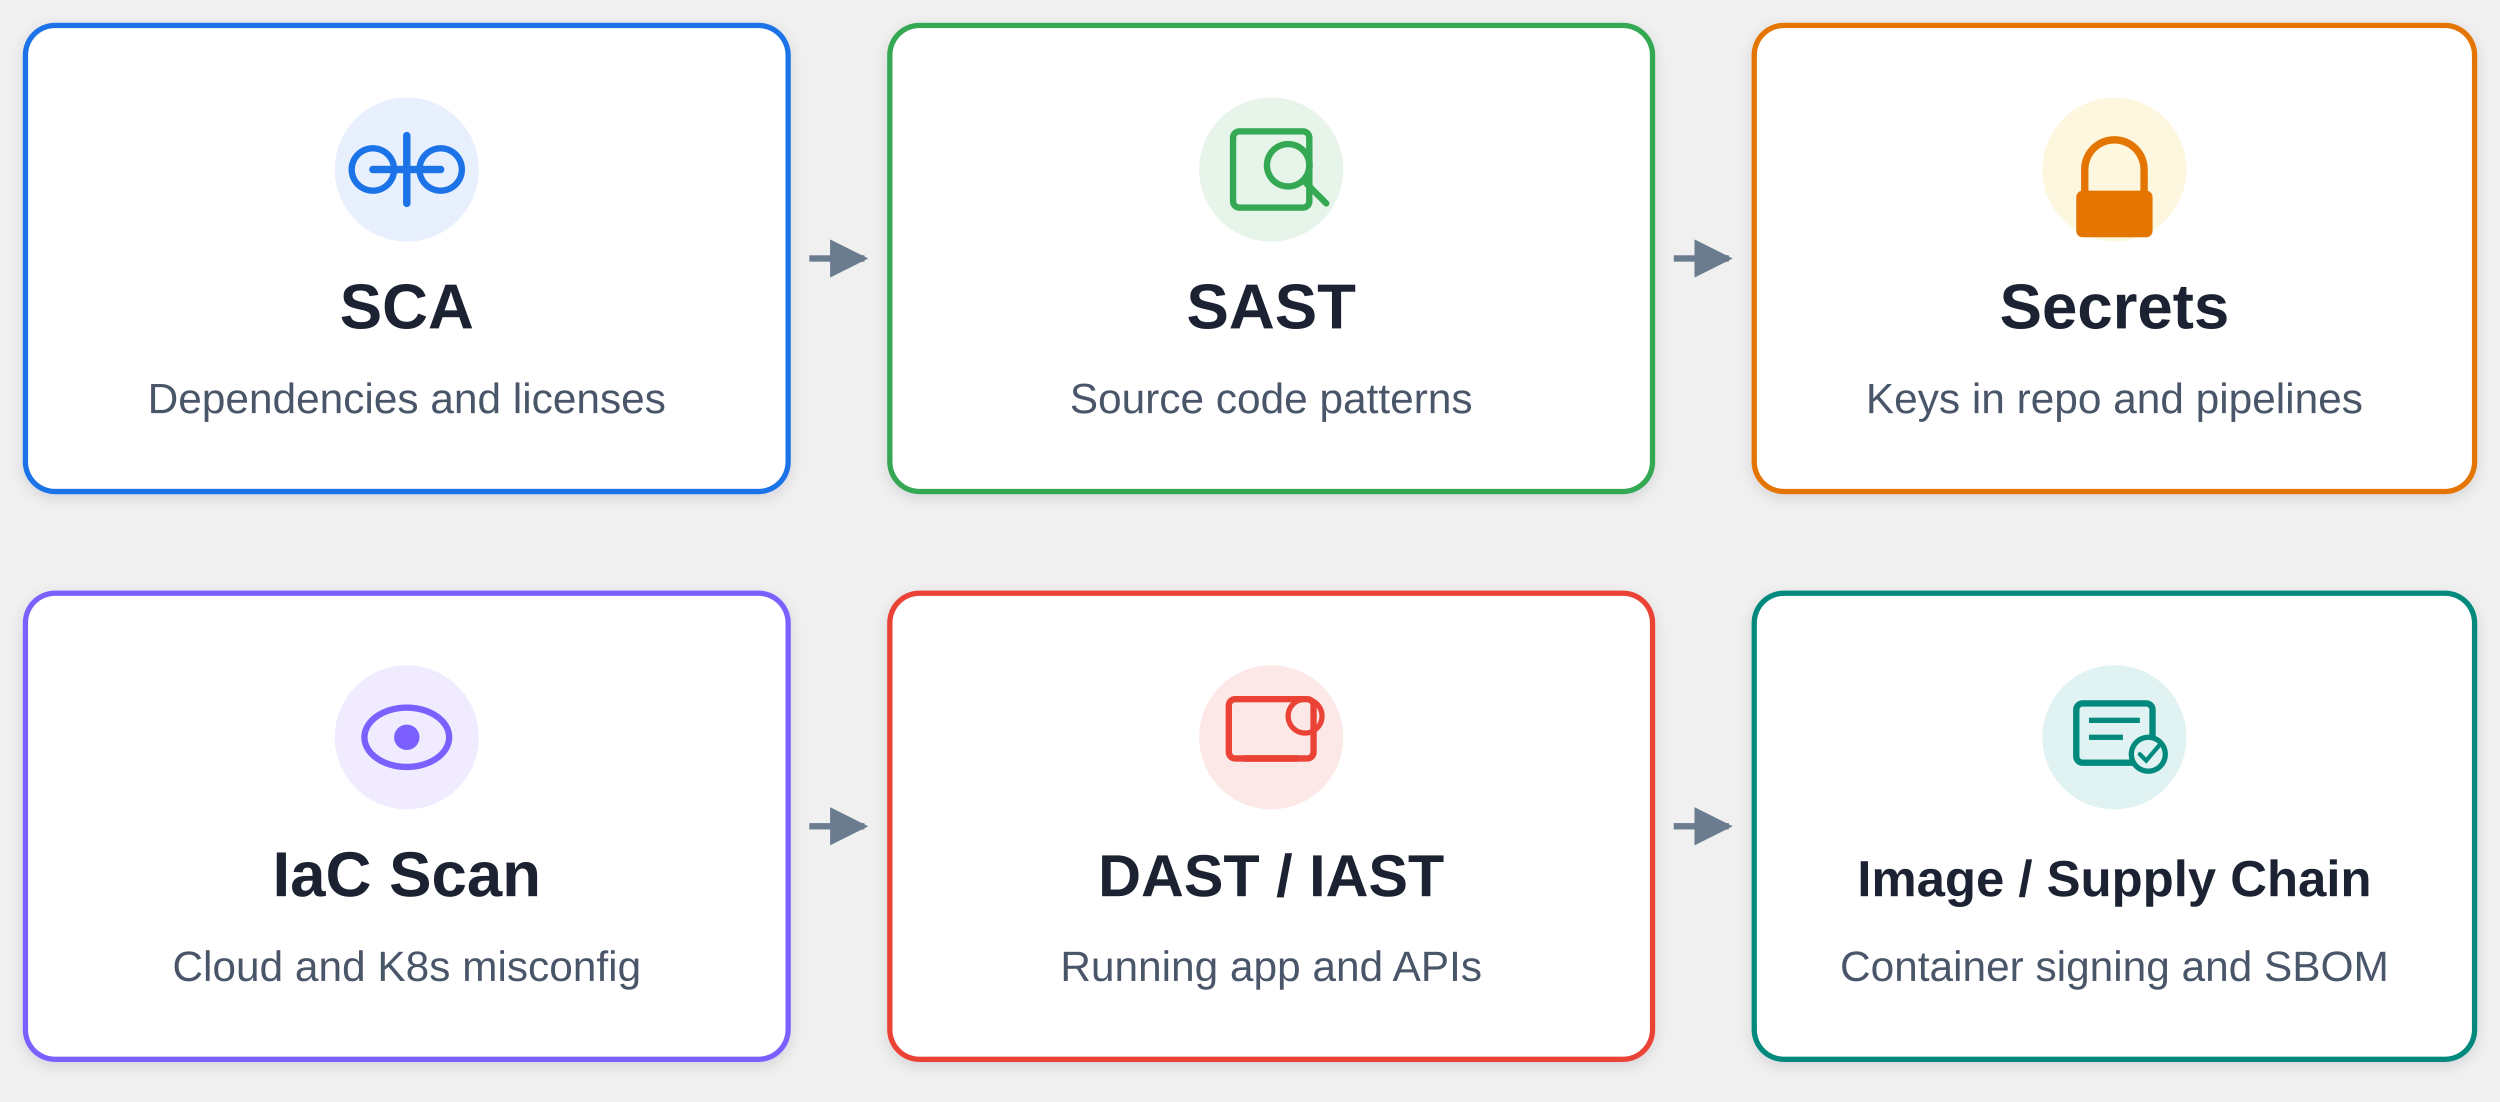
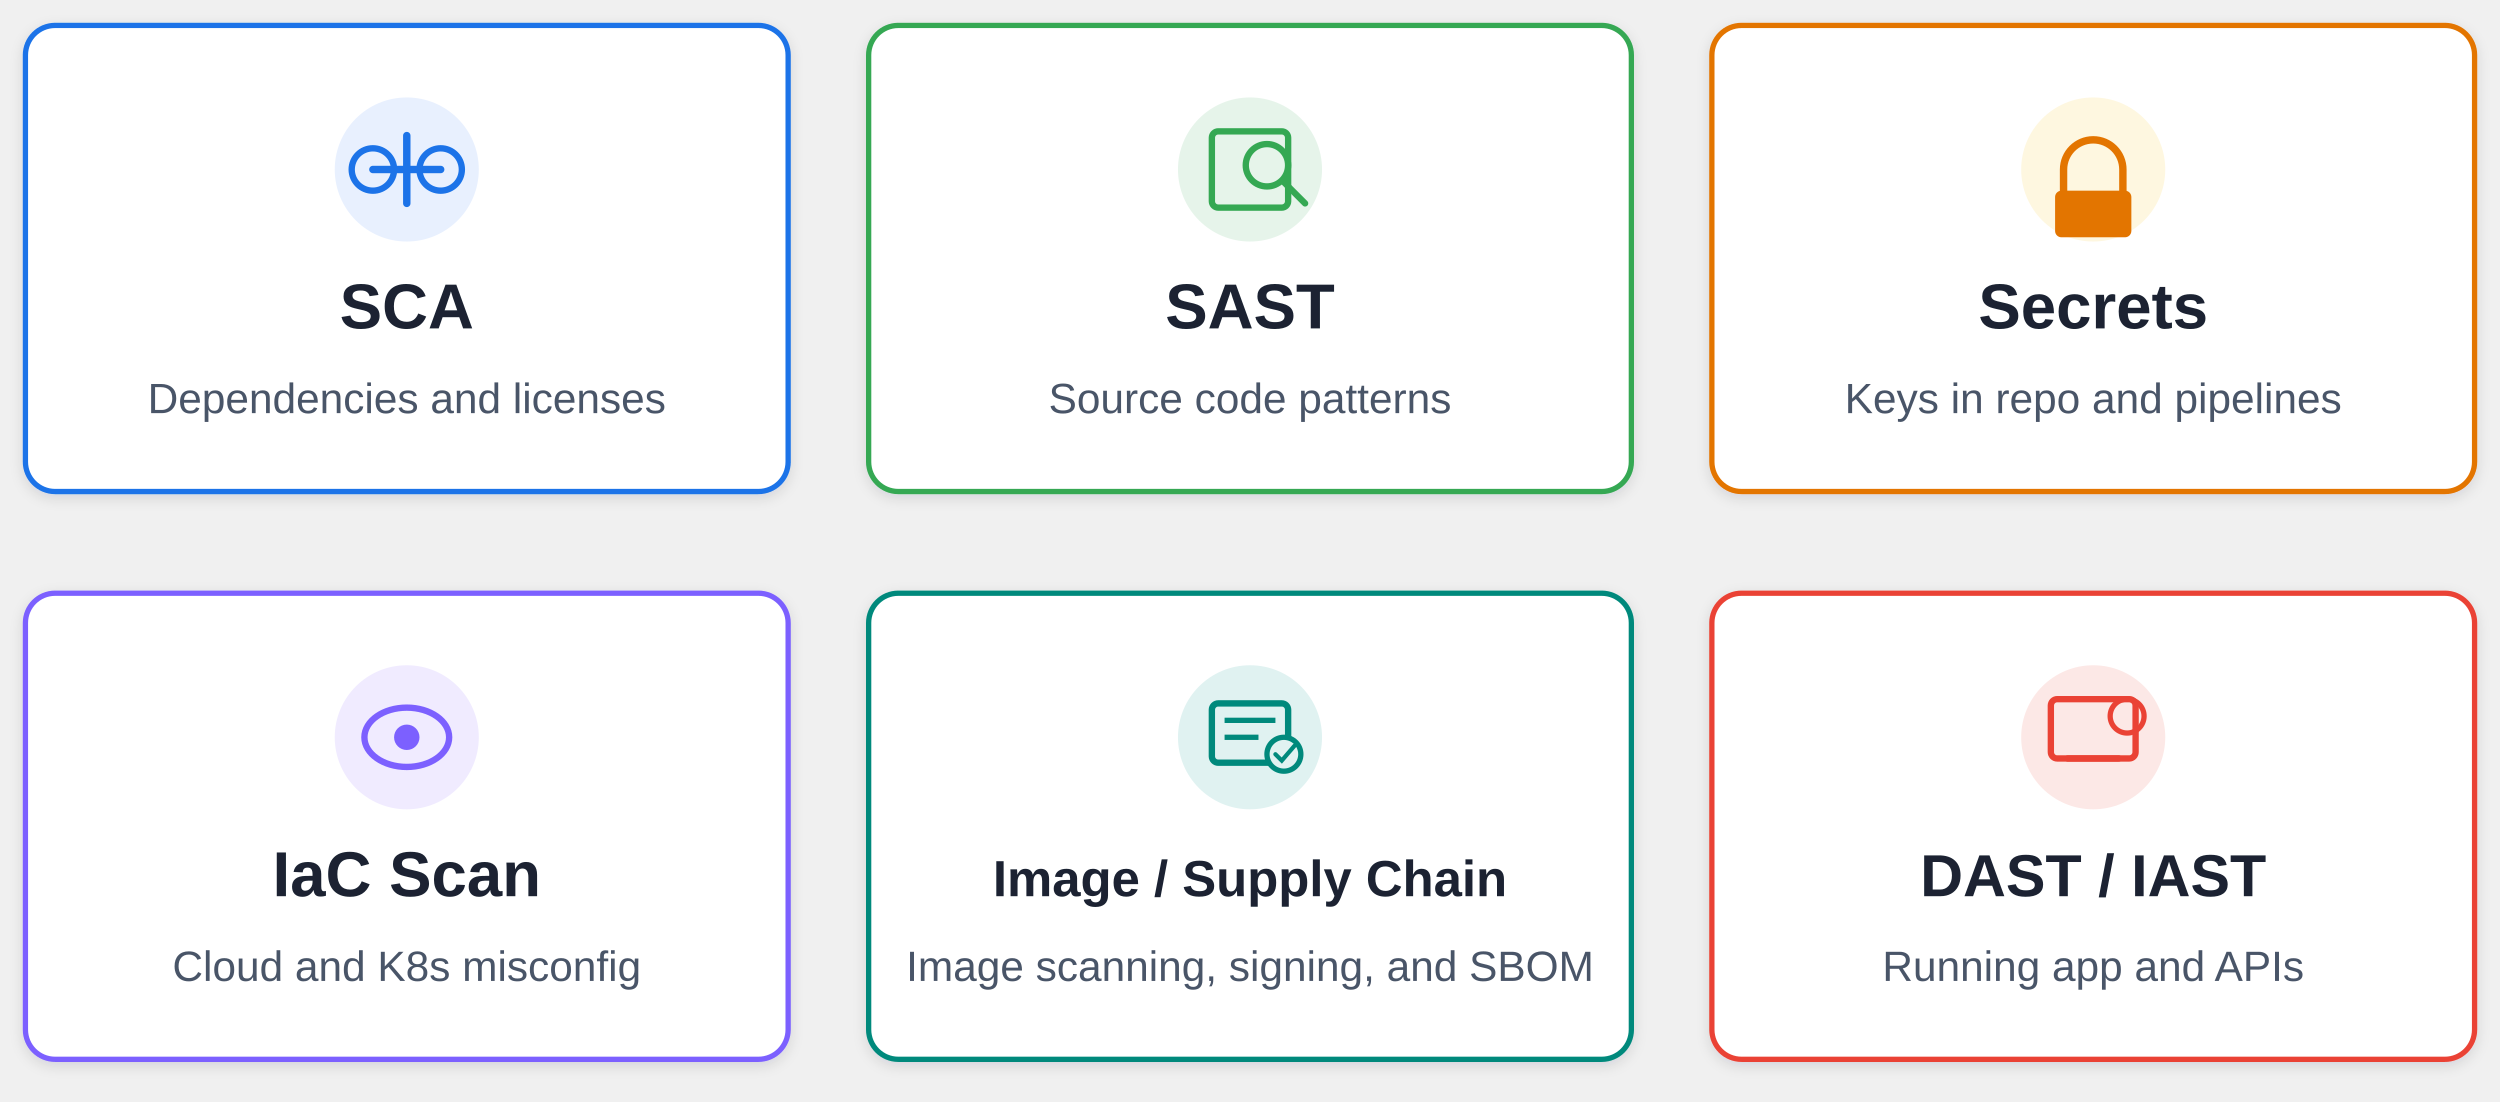
<svg xmlns="http://www.w3.org/2000/svg" viewBox="0 0 1180 520" width="1180" height="520" font-family="Segoe UI, Helvetica Neue, Arial, sans-serif">
  <defs>
    <filter id="shadow" x="-4%" y="-4%" width="108%" height="112%">
      <feDropShadow dx="0" dy="2" stdDeviation="3" flood-color="#1a2332" flood-opacity="0.12" />
    </filter>
-     <marker id="arr" viewBox="0 0 10 10" refX="9" refY="5" markerWidth="6" markerHeight="6" orient="auto">
-       <path d="M0,0 L10,5 L0,10 z" fill="#6b7c8f" />
-     </marker>
  </defs>
  <g filter="url(#shadow)">
    <rect x="12" y="12" width="360" height="220" rx="14" fill="#ffffff" stroke="#1a73e8" stroke-width="2.5" />
    <circle cx="192" cy="80" r="34" fill="#e8f0fe" />
    <path d="M176,80 h32 M192,64 v32" stroke="#1a73e8" stroke-width="3.5" stroke-linecap="round" />
    <circle cx="176" cy="80" r="10" fill="none" stroke="#1a73e8" stroke-width="3" />
    <circle cx="208" cy="80" r="10" fill="none" stroke="#1a73e8" stroke-width="3" />
    <text x="192" y="155" text-anchor="middle" font-size="30" font-weight="700" fill="#1a2332">SCA</text>
    <text x="192" y="195" text-anchor="middle" font-size="20" fill="#4a5568">Dependencies and licenses</text>
  </g>
-   <line x1="382" y1="122" x2="408" y2="122" stroke="#6b7c8f" stroke-width="3" marker-end="url(#arr)" />
  <g filter="url(#shadow)">
-     <rect x="420" y="12" width="360" height="220" rx="14" fill="#ffffff" stroke="#34a853" stroke-width="2.5" />
-     <circle cx="600" cy="80" r="34" fill="#e6f4ea" />
-     <rect x="582" y="62" width="36" height="36" rx="3" fill="none" stroke="#34a853" stroke-width="3" />
-     <circle cx="608" cy="78" r="10" fill="none" stroke="#34a853" stroke-width="3" />
-     <line x1="616" y1="86" x2="626" y2="96" stroke="#34a853" stroke-width="3" stroke-linecap="round" />
-     <text x="600" y="155" text-anchor="middle" font-size="30" font-weight="700" fill="#1a2332">SAST</text>
-     <text x="600" y="195" text-anchor="middle" font-size="20" fill="#4a5568">Source code patterns</text>
+     <rect x="410" y="12" width="360" height="220" rx="14" fill="#ffffff" stroke="#34a853" stroke-width="2.5" />
+     <circle cx="590" cy="80" r="34" fill="#e6f4ea" />
+     <rect x="572" y="62" width="36" height="36" rx="3" fill="none" stroke="#34a853" stroke-width="3" />
+     <circle cx="598" cy="78" r="10" fill="none" stroke="#34a853" stroke-width="3" />
+     <line x1="606" y1="86" x2="616" y2="96" stroke="#34a853" stroke-width="3" stroke-linecap="round" />
+     <text x="590" y="155" text-anchor="middle" font-size="30" font-weight="700" fill="#1a2332">SAST</text>
+     <text x="590" y="195" text-anchor="middle" font-size="20" fill="#4a5568">Source code patterns</text>
  </g>
-   <line x1="790" y1="122" x2="816" y2="122" stroke="#6b7c8f" stroke-width="3" marker-end="url(#arr)" />
  <g filter="url(#shadow)">
-     <rect x="828" y="12" width="340" height="220" rx="14" fill="#ffffff" stroke="#e37400" stroke-width="2.5" />
-     <circle cx="998" cy="80" r="34" fill="#fef7e0" />
-     <path d="M984,92 v-12 a14,14 0 1 1 28,0 v12" fill="none" stroke="#e37400" stroke-width="3.5" />
-     <rect x="980" y="90" width="36" height="22" rx="3" fill="#e37400" />
-     <text x="998" y="155" text-anchor="middle" font-size="30" font-weight="700" fill="#1a2332">Secrets</text>
-     <text x="998" y="195" text-anchor="middle" font-size="20" fill="#4a5568">Keys in repo and pipelines</text>
+     <rect x="808" y="12" width="360" height="220" rx="14" fill="#ffffff" stroke="#e37400" stroke-width="2.5" />
+     <circle cx="988" cy="80" r="34" fill="#fef7e0" />
+     <path d="M974,92 v-12 a14,14 0 1 1 28,0 v12" fill="none" stroke="#e37400" stroke-width="3.5" />
+     <rect x="970" y="90" width="36" height="22" rx="3" fill="#e37400" />
+     <text x="988" y="155" text-anchor="middle" font-size="30" font-weight="700" fill="#1a2332">Secrets</text>
+     <text x="988" y="195" text-anchor="middle" font-size="20" fill="#4a5568">Keys in repo and pipelines</text>
  </g>
  <g filter="url(#shadow)">
    <rect x="12" y="280" width="360" height="220" rx="14" fill="#ffffff" stroke="#7b61ff" stroke-width="2.5" />
    <circle cx="192" cy="348" r="34" fill="#f0ebff" />
    <path d="M172,348 a20,14 0 1 1 40,0 a20,14 0 1 1 -40,0" fill="none" stroke="#7b61ff" stroke-width="3" />
    <circle cx="192" cy="348" r="6" fill="#7b61ff" />
    <text x="192" y="423" text-anchor="middle" font-size="30" font-weight="700" fill="#1a2332">IaC Scan</text>
    <text x="192" y="463" text-anchor="middle" font-size="20" fill="#4a5568">Cloud and K8s misconfig</text>
  </g>
-   <line x1="382" y1="390" x2="408" y2="390" stroke="#6b7c8f" stroke-width="3" marker-end="url(#arr)" />
  <g filter="url(#shadow)">
-     <rect x="420" y="280" width="360" height="220" rx="14" fill="#ffffff" stroke="#ea4335" stroke-width="2.5" />
-     <circle cx="600" cy="348" r="34" fill="#fce8e6" />
-     <rect x="580" y="330" width="40" height="28" rx="3" fill="none" stroke="#ea4335" stroke-width="3" />
-     <path d="M588,358 h24" stroke="#ea4335" stroke-width="3" stroke-linecap="round" />
-     <circle cx="616" cy="338" r="8" fill="none" stroke="#ea4335" stroke-width="2.5" />
-     <text x="600" y="423" text-anchor="middle" font-size="28" font-weight="700" fill="#1a2332">DAST / IAST</text>
-     <text x="600" y="463" text-anchor="middle" font-size="20" fill="#4a5568">Running app and APIs</text>
+     <rect x="410" y="280" width="360" height="220" rx="14" fill="#ffffff" stroke="#00897b" stroke-width="2.5" />
+     <circle cx="590" cy="348" r="34" fill="#e0f2f1" />
+     <rect x="572" y="332" width="36" height="28" rx="3" fill="none" stroke="#00897b" stroke-width="3" />
+     <path d="M578,340 h24 M578,348 h16" stroke="#00897b" stroke-width="2.5" />
+     <circle cx="606" cy="356" r="8" fill="#e0f2f1" stroke="#00897b" stroke-width="2.5" />
+     <path d="M602,356 l3,3 l6,-7" fill="none" stroke="#00897b" stroke-width="2" stroke-linecap="round" />
+     <text x="590" y="423" text-anchor="middle" font-size="24" font-weight="700" fill="#1a2332">Image / Supply Chain</text>
+     <text x="590" y="463" text-anchor="middle" font-size="20" fill="#4a5568">Image scanning, signing, and SBOM</text>
  </g>
-   <line x1="790" y1="390" x2="816" y2="390" stroke="#6b7c8f" stroke-width="3" marker-end="url(#arr)" />
  <g filter="url(#shadow)">
-     <rect x="828" y="280" width="340" height="220" rx="14" fill="#ffffff" stroke="#00897b" stroke-width="2.5" />
-     <circle cx="998" cy="348" r="34" fill="#e0f2f1" />
-     <rect x="980" y="332" width="36" height="28" rx="3" fill="none" stroke="#00897b" stroke-width="3" />
-     <path d="M986,340 h24 M986,348 h16" stroke="#00897b" stroke-width="2.5" />
-     <circle cx="1014" cy="356" r="8" fill="#e0f2f1" stroke="#00897b" stroke-width="2.5" />
-     <path d="M1010,356 l3,3 l6,-7" fill="none" stroke="#00897b" stroke-width="2" stroke-linecap="round" />
-     <text x="998" y="423" text-anchor="middle" font-size="24" font-weight="700" fill="#1a2332">Image / Supply Chain</text>
-     <text x="998" y="463" text-anchor="middle" font-size="20" fill="#4a5568">Container signing and SBOM</text>
+     <rect x="808" y="280" width="360" height="220" rx="14" fill="#ffffff" stroke="#ea4335" stroke-width="2.5" />
+     <circle cx="988" cy="348" r="34" fill="#fce8e6" />
+     <rect x="968" y="330" width="40" height="28" rx="3" fill="none" stroke="#ea4335" stroke-width="3" />
+     <path d="M976,358 h24" stroke="#ea4335" stroke-width="3" stroke-linecap="round" />
+     <circle cx="1004" cy="338" r="8" fill="none" stroke="#ea4335" stroke-width="2.5" />
+     <text x="988" y="423" text-anchor="middle" font-size="28" font-weight="700" fill="#1a2332">DAST / IAST</text>
+     <text x="988" y="463" text-anchor="middle" font-size="20" fill="#4a5568">Running app and APIs</text>
  </g>
</svg>
